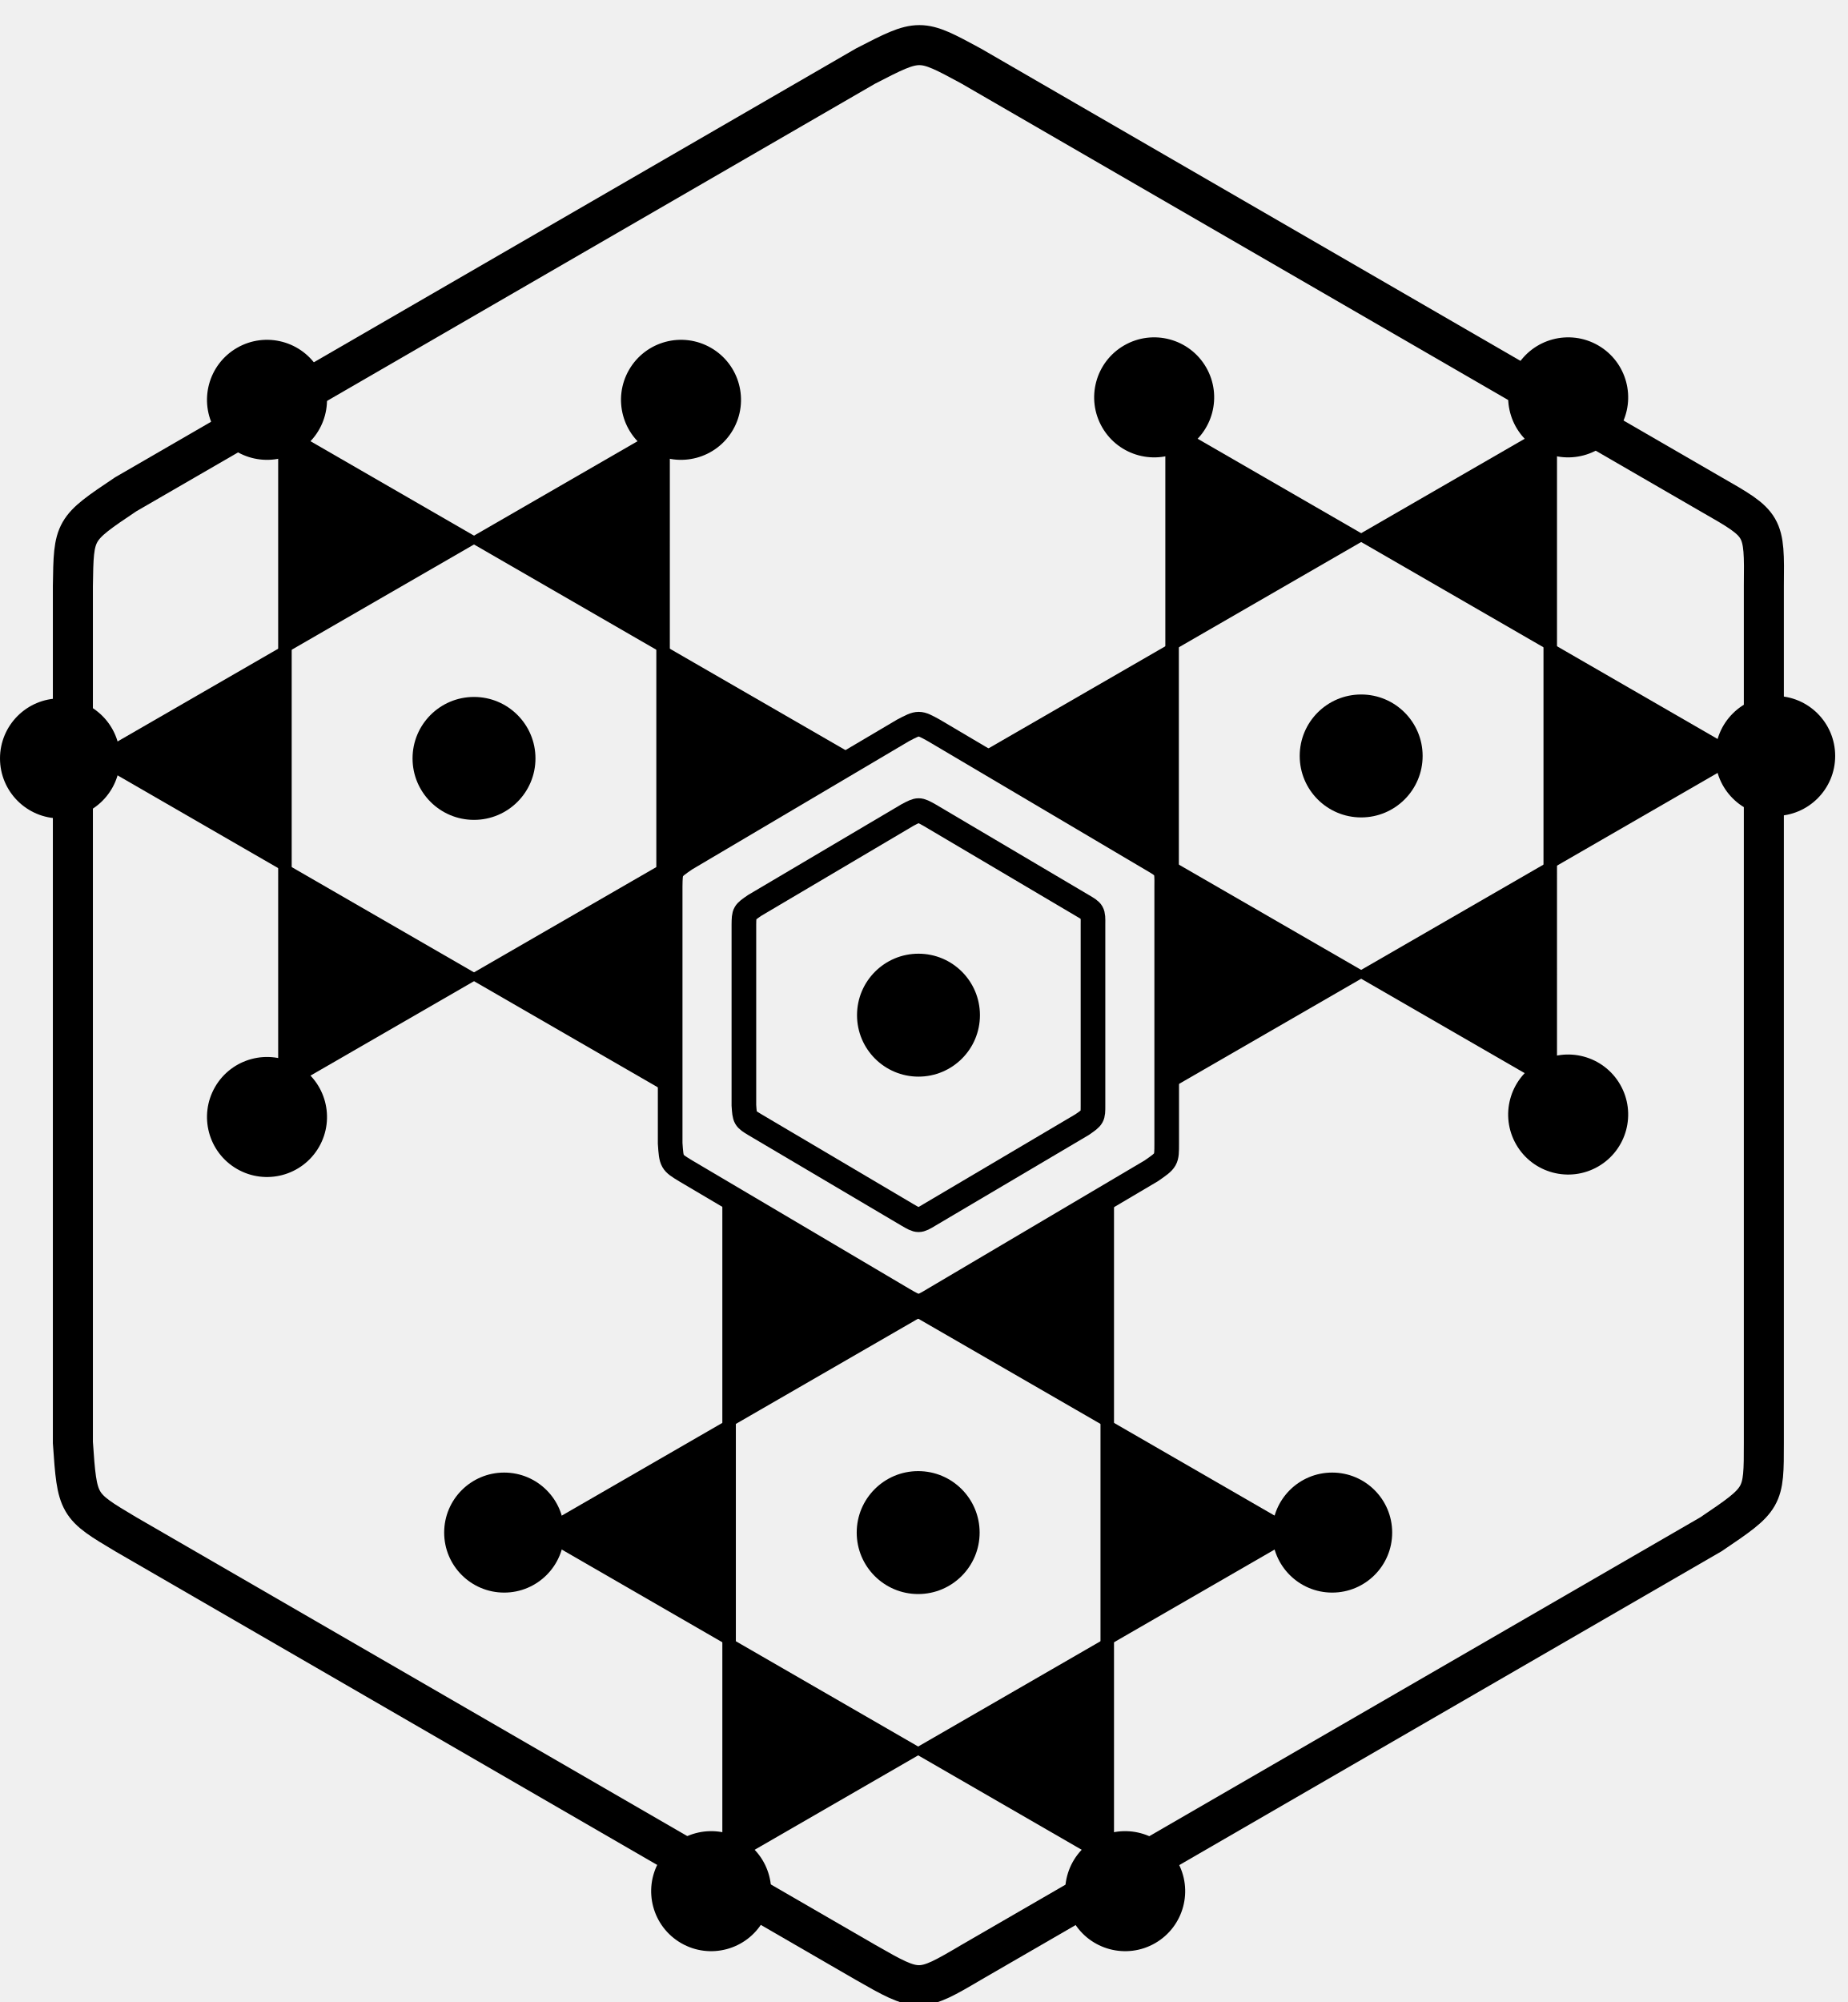
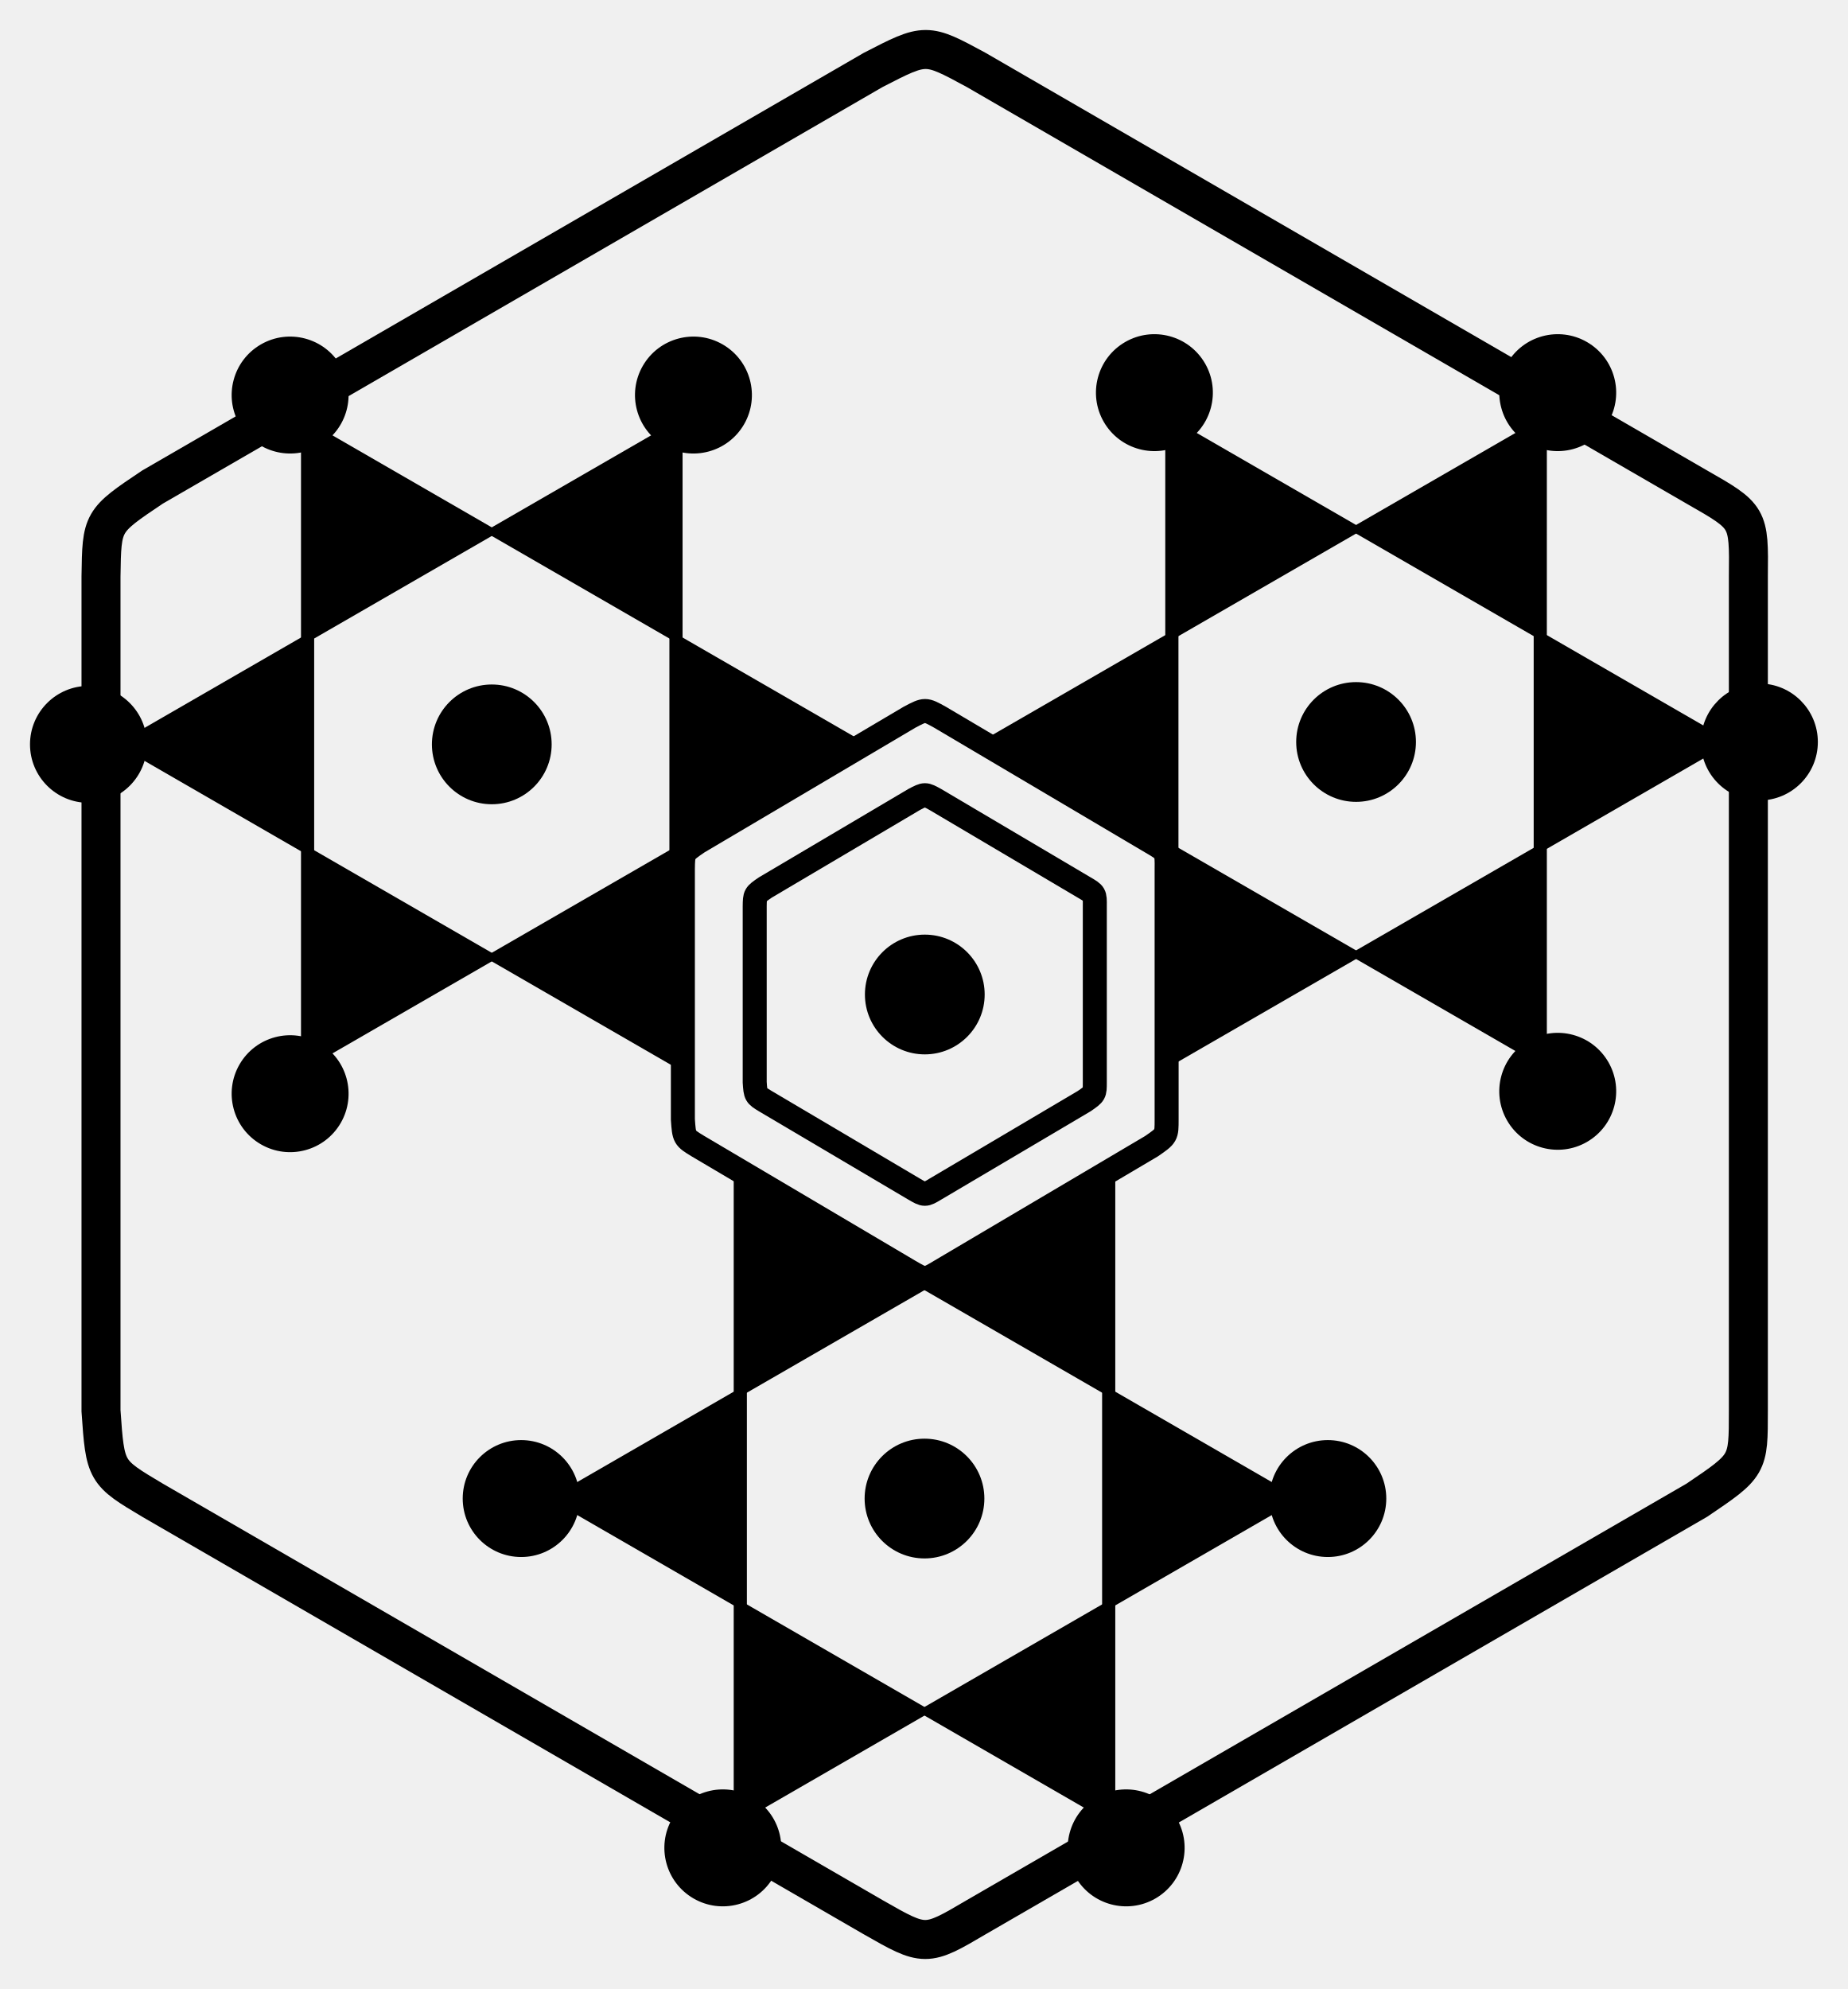
- <svg xmlns="http://www.w3.org/2000/svg" xmlns:ns1="http://www.openswatchbook.org/uri/2009/osb" id="svg8" version="1.1" viewBox="0 0 600 650" height="650" width="600">
+ <svg xmlns="http://www.w3.org/2000/svg" xmlns:ns1="http://www.openswatchbook.org/uri/2009/osb" id="svg8" version="1.1" viewBox="0 0 615.917 662.899" height="662.899" width="615.917">
  <defs id="defs2">
    <linearGradient id="linearGradient1119" ns1:paint="solid">
      <stop style="stop-color:#000000;stop-opacity:1;" offset="0" id="stop1117" />
    </linearGradient>
    <linearGradient id="linearGradient1113" ns1:paint="solid">
      <stop style="stop-color:#000000;stop-opacity:1;" offset="0" id="stop1111" />
    </linearGradient>
    <marker orient="auto" refY="0" refX="0" id="Arrow1Lstart" style="overflow:visible">
      <path id="path817" d="M 0,0 5,-5 -12.5,0 5,5 Z" style="fill:#ffffff;fill-opacity:1;fill-rule:evenodd;stroke:#000000;stroke-width:1pt;stroke-opacity:1" transform="matrix(0.8,0,0,0.8,10,0)" />
    </marker>
  </defs>
-   <g id="layer1" style="display:inline" transform="translate(297.826,32.86483)">
+   <g id="layer1" style="display:inline" transform="translate(307.826,34.71398)">
    <path style="fill:none;fill-opacity:1;fill-rule:nonzero;stroke:#000000;stroke-width:13;stroke-linecap:square;stroke-linejoin:miter;stroke-miterlimit:4;stroke-dasharray:none;stroke-dashoffset:0;stroke-opacity:1;paint-order:normal" d="M -16.774,-11.41 C -96.85,34.934 -176.926,81.278 -257.001,127.622 c -16.955,11.371 -16.886,11.355 -17.159,29.793 0,92.688 0,185.376 0,278.065 1.412,20.431 1.466,20.436 17.159,29.79 82.847,47.936 168.954,97.758 240.227,138.997 17.273,9.88 17.533,9.901 34.318,0 C 104.083,554.194 181.056,509.657 257.771,465.269 c 17.229,-11.643 17.159,-11.627 17.159,-29.79 0,-92.688 0,-185.377 0,-278.065 0.228,-19.883 0.173,-19.888 -17.159,-29.793 C 171.231,77.537 94.258,32.988 17.544,-11.41 c -16.727,-9.061 -16.712,-9.082 -34.318,0 z" id="path4880-78" />
    <path style="fill:none;fill-opacity:1;fill-rule:evenodd;stroke:#000000;stroke-width:8;stroke-linecap:square;stroke-linejoin:miter;stroke-miterlimit:4;stroke-dasharray:none;stroke-dashoffset:0;stroke-opacity:1;paint-order:normal" d="m -4.631,204.299 c -23.514,13.902 -47.028,27.804 -70.542,41.706 -4.979,3.411 -4.958,3.406 -5.039,8.937 0,27.804 0,55.608 0,83.413 0.415,6.129 0.43,6.13 5.039,8.936 24.328,14.38 49.613,29.325 70.542,41.696 5.072,2.964 5.149,2.97 10.077,0 25.412,-15.02 48.015,-28.381 70.542,-41.696 5.059,-3.493 5.039,-3.488 5.039,-8.936 0,-27.804 0,-55.608 0,-83.413 0.068,-5.964 0.051,-5.966 -5.039,-8.937 -25.412,-15.024 -48.015,-28.388 -70.542,-41.706 -4.912,-2.718 -4.907,-2.724 -10.077,0 z" id="path4880-7" />
    <path style="fill:none;fill-opacity:0;fill-rule:evenodd;stroke:#000000;stroke-width:8;stroke-linecap:square;stroke-linejoin:miter;stroke-miterlimit:4;stroke-dasharray:none;stroke-dashoffset:0;stroke-opacity:1;paint-order:normal" d="m -3.134,231.748 c -16.532,9.774 -33.063,19.548 -49.595,29.322 -3.5,2.398 -3.486,2.395 -3.542,6.283 0,19.548 0,39.096 0,58.644 0.292,4.309 0.303,4.31 3.542,6.283 17.104,10.11 34.881,20.617 49.595,29.314 3.566,2.084 3.62,2.088 7.085,0 17.866,-10.56 33.757,-19.953 49.595,-29.314 3.557,-2.455 3.542,-2.452 3.542,-6.283 0,-19.548 0,-39.096 0,-58.644 0.047,-4.193 0.036,-4.194 -3.542,-6.283 -17.866,-10.563 -33.757,-19.958 -49.595,-29.322 -3.453,-1.911 -3.45,-1.915 -7.085,0 z" id="path4880" />
    <circle style="display:inline;fill:#000000;fill-opacity:1;fill-rule:nonzero;stroke:#000000;stroke-width:4;stroke-linecap:square;stroke-linejoin:miter;stroke-miterlimit:4;stroke-dasharray:none;stroke-dashoffset:0;stroke-opacity:1;paint-order:normal" id="path4996" cx="0.422" cy="296.735" r="17.957" />
  </g>
-   <g id="layer4" style="display:inline" transform="translate(297.826,32.86483)">
+   <g id="layer4" style="display:inline" transform="translate(307.826,34.71398)">
    <path style="fill:#000000;fill-opacity:1;fill-rule:nonzero;stroke:#000000;stroke-width:1;stroke-linecap:square;stroke-linejoin:miter;stroke-miterlimit:4;stroke-dasharray:none;stroke-dashoffset:0;stroke-opacity:1;paint-order:normal" id="path5172" d="m 76.502,-45.732 -16.677,0 8.339,-14.443 z" transform="matrix(3.589209,-2.072231,2.072231,3.589209,-37.30563,464.3524)" />
    <circle style="display:inline;fill:#000000;fill-opacity:1;fill-rule:nonzero;stroke:#000000;stroke-width:3.905;stroke-linecap:square;stroke-linejoin:miter;stroke-miterlimit:4;stroke-dasharray:none;stroke-dashoffset:0;stroke-opacity:1;paint-order:normal" id="path4996-0" cx="18.569" cy="121.746" r="17.532" transform="rotate(-30)" />
    <path d="m 76.502,-45.732 -16.677,0 8.339,-14.443 z" id="path5463" style="fill:#000000;fill-opacity:1;fill-rule:nonzero;stroke:#000000;stroke-width:1;stroke-linecap:square;stroke-linejoin:miter;stroke-miterlimit:4;stroke-dasharray:none;stroke-dashoffset:0;stroke-opacity:1;paint-order:normal" transform="matrix(0,-4.144462,4.144462,0,272.4315,495.0772)" />
    <path style="fill:#000000;fill-opacity:1;fill-rule:nonzero;stroke:#000000;stroke-width:1;stroke-linecap:square;stroke-linejoin:miter;stroke-miterlimit:4;stroke-dasharray:none;stroke-dashoffset:0;stroke-opacity:1;paint-order:normal" id="path5469" d="m 76.502,-45.732 -16.677,0 8.339,-14.443 z" transform="matrix(-3.589209,-2.072231,2.072231,-3.589209,452.0029,243.2996)" />
    <path d="m 76.502,-45.732 -16.677,0 8.339,-14.443 z" id="path5477" style="fill:#000000;fill-opacity:1;fill-rule:nonzero;stroke:#000000;stroke-width:1;stroke-linecap:square;stroke-linejoin:miter;stroke-miterlimit:4;stroke-dasharray:none;stroke-dashoffset:0;stroke-opacity:1;paint-order:normal" transform="matrix(-3.589209,2.072231,-2.072231,-3.589209,325.6484,-39.20283)" />
    <circle r="17.532" cy="-390.615" cx="-18.569" id="circle5479" style="display:inline;fill:#000000;fill-opacity:1;fill-rule:nonzero;stroke:#000000;stroke-width:3.905;stroke-linecap:square;stroke-linejoin:miter;stroke-miterlimit:4;stroke-dasharray:none;stroke-dashoffset:0;stroke-opacity:1;paint-order:normal" transform="rotate(150)" />
    <path style="fill:#000000;fill-opacity:1;fill-rule:nonzero;stroke:#000000;stroke-width:1;stroke-linecap:square;stroke-linejoin:miter;stroke-miterlimit:4;stroke-dasharray:none;stroke-dashoffset:0;stroke-opacity:1;paint-order:normal" id="path1103" d="m 76.502,-45.732 -16.677,0 8.339,-14.443 z" transform="matrix(0,4.144462,-4.144462,0,15.91132,-69.92764)" />
    <circle style="display:inline;fill:#000000;fill-opacity:1;fill-rule:nonzero;stroke:#000000;stroke-width:3.905;stroke-linecap:square;stroke-linejoin:miter;stroke-miterlimit:4;stroke-dasharray:none;stroke-dashoffset:0;stroke-opacity:1;paint-order:normal" id="circle1105" cx="212.575" cy="-278.606" r="17.532" transform="rotate(90)" />
    <path style="fill:#000000;fill-opacity:1;fill-rule:nonzero;stroke:#000000;stroke-width:1;stroke-linecap:square;stroke-linejoin:miter;stroke-miterlimit:4;stroke-dasharray:none;stroke-dashoffset:0;stroke-opacity:1;paint-order:normal" id="path1085" d="m 76.502,-45.732 -16.677,0 8.339,-14.443 z" transform="matrix(3.589209,2.072231,-2.072231,3.589209,-163.6601,181.85)" />
    <circle style="display:inline;fill:#000000;fill-opacity:1;fill-rule:nonzero;stroke:#000000;stroke-width:3.905;stroke-linecap:square;stroke-linejoin:miter;stroke-miterlimit:4;stroke-dasharray:none;stroke-dashoffset:0;stroke-opacity:1;paint-order:normal" id="circle1087" cx="231.143" cy="-22.425" r="17.532" transform="rotate(30)" />
    <circle style="display:inline;fill:#000000;fill-opacity:1;fill-rule:nonzero;stroke:#000000;stroke-width:4;stroke-linecap:square;stroke-linejoin:miter;stroke-miterlimit:4;stroke-dasharray:none;stroke-dashoffset:0;stroke-opacity:1;paint-order:normal" id="path4996-00" cx="144.171" cy="212.575" r="17.957" />
    <path style="fill:#000000;fill-opacity:1;fill-rule:nonzero;stroke:#000000;stroke-width:1;stroke-linecap:square;stroke-linejoin:miter;stroke-miterlimit:4;stroke-dasharray:none;stroke-dashoffset:0;stroke-opacity:1;paint-order:normal" id="path5172-1" d="m 76.502,-45.732 -16.677,0 8.339,-14.443 z" transform="matrix(3.589209,-2.072231,2.072231,3.589209,-325.3838,465.151)" />
    <circle style="display:inline;fill:#000000;fill-opacity:1;fill-rule:nonzero;stroke:#000000;stroke-width:3.905;stroke-linecap:square;stroke-linejoin:miter;stroke-miterlimit:4;stroke-dasharray:none;stroke-dashoffset:0;stroke-opacity:1;paint-order:normal" id="path4996-0-3" cx="-231.314" cy="-21.601" r="17.532" transform="rotate(-30)" />
    <path d="m 76.502,-45.732 -16.677,0 8.339,-14.443 z" id="path1097" style="fill:#000000;fill-opacity:1;fill-rule:nonzero;stroke:#000000;stroke-width:1;stroke-linecap:square;stroke-linejoin:miter;stroke-miterlimit:4;stroke-dasharray:none;stroke-dashoffset:0;stroke-opacity:1;paint-order:normal" transform="matrix(0,-4.144462,4.144462,0,-15.64674,495.8758)" />
    <circle r="17.532" cy="-278.341" cx="-213.373" id="circle1099" style="display:inline;fill:#000000;fill-opacity:1;fill-rule:nonzero;stroke:#000000;stroke-width:3.905;stroke-linecap:square;stroke-linejoin:miter;stroke-miterlimit:4;stroke-dasharray:none;stroke-dashoffset:0;stroke-opacity:1;paint-order:normal" transform="rotate(-90)" />
    <path d="m 76.502,-45.732 -16.677,0 8.339,-14.443 z" id="path1079" style="fill:#000000;fill-opacity:1;fill-rule:nonzero;stroke:#000000;stroke-width:1;stroke-linecap:square;stroke-linejoin:miter;stroke-miterlimit:4;stroke-dasharray:none;stroke-dashoffset:0;stroke-opacity:1;paint-order:normal" transform="matrix(-3.589209,-2.072231,2.072231,-3.589209,163.9247,244.0982)" />
    <circle r="17.532" cy="-391.175" cx="17.94" id="circle1081" style="display:inline;fill:#000000;fill-opacity:1;fill-rule:nonzero;stroke:#000000;stroke-width:3.905;stroke-linecap:square;stroke-linejoin:miter;stroke-miterlimit:4;stroke-dasharray:none;stroke-dashoffset:0;stroke-opacity:1;paint-order:normal" transform="rotate(-150)" />
    <path d="m 76.502,-45.732 -16.677,0 8.339,-14.443 z" id="path5522" style="fill:#000000;fill-opacity:1;fill-rule:nonzero;stroke:#000000;stroke-width:1;stroke-linecap:square;stroke-linejoin:miter;stroke-miterlimit:4;stroke-dasharray:none;stroke-dashoffset:0;stroke-opacity:1;paint-order:normal" transform="matrix(-3.589209,2.072231,-2.072231,-3.589209,37.57023,-38.40425)" />
    <path d="m 76.502,-45.732 -16.677,0 8.339,-14.443 z" id="path5516" style="fill:#000000;fill-opacity:1;fill-rule:nonzero;stroke:#000000;stroke-width:1;stroke-linecap:square;stroke-linejoin:miter;stroke-miterlimit:4;stroke-dasharray:none;stroke-dashoffset:0;stroke-opacity:1;paint-order:normal" transform="matrix(0,4.144462,-4.144462,0,-272.1669,-69.12908)" />
    <path style="fill:#000000;fill-opacity:1;fill-rule:nonzero;stroke:#000000;stroke-width:1;stroke-linecap:square;stroke-linejoin:miter;stroke-miterlimit:4;stroke-dasharray:none;stroke-dashoffset:0;stroke-opacity:1;paint-order:normal" id="path5530" d="m 76.502,-45.732 -16.677,0 8.339,-14.443 z" transform="matrix(3.589209,2.072231,-2.072231,3.589209,-451.7384,182.6485)" />
    <circle style="display:inline;fill:#000000;fill-opacity:1;fill-rule:nonzero;stroke:#000000;stroke-width:3.905;stroke-linecap:square;stroke-linejoin:miter;stroke-miterlimit:4;stroke-dasharray:none;stroke-dashoffset:0;stroke-opacity:1;paint-order:normal" id="circle5532" cx="-17.94" cy="122.306" r="17.532" transform="rotate(30)" />
    <circle style="display:inline;fill:#000000;fill-opacity:1;fill-rule:nonzero;stroke:#000000;stroke-width:4;stroke-linecap:square;stroke-linejoin:miter;stroke-miterlimit:4;stroke-dasharray:none;stroke-dashoffset:0;stroke-opacity:1;paint-order:normal" id="path4996-00-1" cx="-143.907" cy="213.373" r="17.957" />
    <path style="fill:#000000;fill-opacity:1;fill-rule:nonzero;stroke:#000000;stroke-width:1;stroke-linecap:square;stroke-linejoin:miter;stroke-miterlimit:4;stroke-dasharray:none;stroke-dashoffset:0;stroke-opacity:1;paint-order:normal" id="path5172-2" d="m 76.502,-45.732 -16.677,0 8.339,-14.443 z" transform="matrix(3.589209,-2.072231,2.072231,3.589209,-181.1549,716.5044)" />
    <path d="m 76.502,-45.732 -16.677,0 8.339,-14.443 z" id="path5575" style="fill:#000000;fill-opacity:1;fill-rule:nonzero;stroke:#000000;stroke-width:1;stroke-linecap:square;stroke-linejoin:miter;stroke-miterlimit:4;stroke-dasharray:none;stroke-dashoffset:0;stroke-opacity:1;paint-order:normal" transform="matrix(0,-4.144462,4.144462,0,128.5823,747.2292)" />
    <circle r="17.532" cy="-134.112" cx="-464.727" id="circle5577" style="display:inline;fill:#000000;fill-opacity:1;fill-rule:nonzero;stroke:#000000;stroke-width:3.905;stroke-linecap:square;stroke-linejoin:miter;stroke-miterlimit:4;stroke-dasharray:none;stroke-dashoffset:0;stroke-opacity:1;paint-order:normal" transform="rotate(-90)" />
    <path style="fill:#000000;fill-opacity:1;fill-rule:nonzero;stroke:#000000;stroke-width:1;stroke-linecap:square;stroke-linejoin:miter;stroke-miterlimit:4;stroke-dasharray:none;stroke-dashoffset:0;stroke-opacity:1;paint-order:normal" id="path1091" d="m 76.502,-45.732 -16.677,0 8.339,-14.443 z" transform="matrix(-3.589209,-2.072231,2.072231,-3.589209,308.1537,495.4516)" />
    <circle style="display:inline;fill:#000000;fill-opacity:1;fill-rule:nonzero;stroke:#000000;stroke-width:3.905;stroke-linecap:square;stroke-linejoin:miter;stroke-miterlimit:4;stroke-dasharray:none;stroke-dashoffset:0;stroke-opacity:1;paint-order:normal" id="circle1093" cx="-232.642" cy="-536.739" r="17.532" transform="rotate(-150)" />
    <path style="fill:#000000;fill-opacity:1;fill-rule:nonzero;stroke:#000000;stroke-width:1;stroke-linecap:square;stroke-linejoin:miter;stroke-miterlimit:4;stroke-dasharray:none;stroke-dashoffset:0;stroke-opacity:1;paint-order:normal" id="path1073" d="m 76.502,-45.732 -16.677,0 8.339,-14.443 z" transform="matrix(-3.589209,2.072231,-2.072231,-3.589209,181.7992,212.9492)" />
    <circle style="display:inline;fill:#000000;fill-opacity:1;fill-rule:nonzero;stroke:#000000;stroke-width:3.905;stroke-linecap:square;stroke-linejoin:miter;stroke-miterlimit:4;stroke-dasharray:none;stroke-dashoffset:0;stroke-opacity:1;paint-order:normal" id="circle1075" cx="232.084" cy="-537.061" r="17.532" transform="rotate(150)" />
    <path style="fill:#000000;fill-opacity:1;fill-rule:nonzero;stroke:#000000;stroke-width:1;stroke-linecap:square;stroke-linejoin:miter;stroke-miterlimit:4;stroke-dasharray:none;stroke-dashoffset:0;stroke-opacity:1;paint-order:normal" id="path1067" d="m 76.502,-45.732 -16.677,0 8.339,-14.443 z" transform="matrix(0,4.144462,-4.144462,0,-127.9379,182.2243)" />
    <circle style="display:inline;fill:#000000;fill-opacity:1;fill-rule:nonzero;stroke:#000000;stroke-width:3.905;stroke-linecap:square;stroke-linejoin:miter;stroke-miterlimit:4;stroke-dasharray:none;stroke-dashoffset:0;stroke-opacity:1;paint-order:normal" id="circle1069" cx="464.727" cy="-134.757" r="17.532" transform="rotate(90)" />
    <path d="m 76.502,-45.732 -16.677,0 8.339,-14.443 z" id="path5569" style="fill:#000000;fill-opacity:1;fill-rule:nonzero;stroke:#000000;stroke-width:1;stroke-linecap:square;stroke-linejoin:miter;stroke-miterlimit:4;stroke-dasharray:none;stroke-dashoffset:0;stroke-opacity:1;paint-order:normal" transform="matrix(3.589209,2.072231,-2.072231,3.589209,-307.5094,434.002)" />
    <circle style="display:inline;fill:#000000;fill-opacity:1;fill-rule:nonzero;stroke:#000000;stroke-width:4;stroke-linecap:square;stroke-linejoin:miter;stroke-miterlimit:4;stroke-dasharray:none;stroke-dashoffset:0;stroke-opacity:1;paint-order:normal" id="path4996-00-6" cx="0.322" cy="464.727" r="17.957" />
  </g>
</svg>
